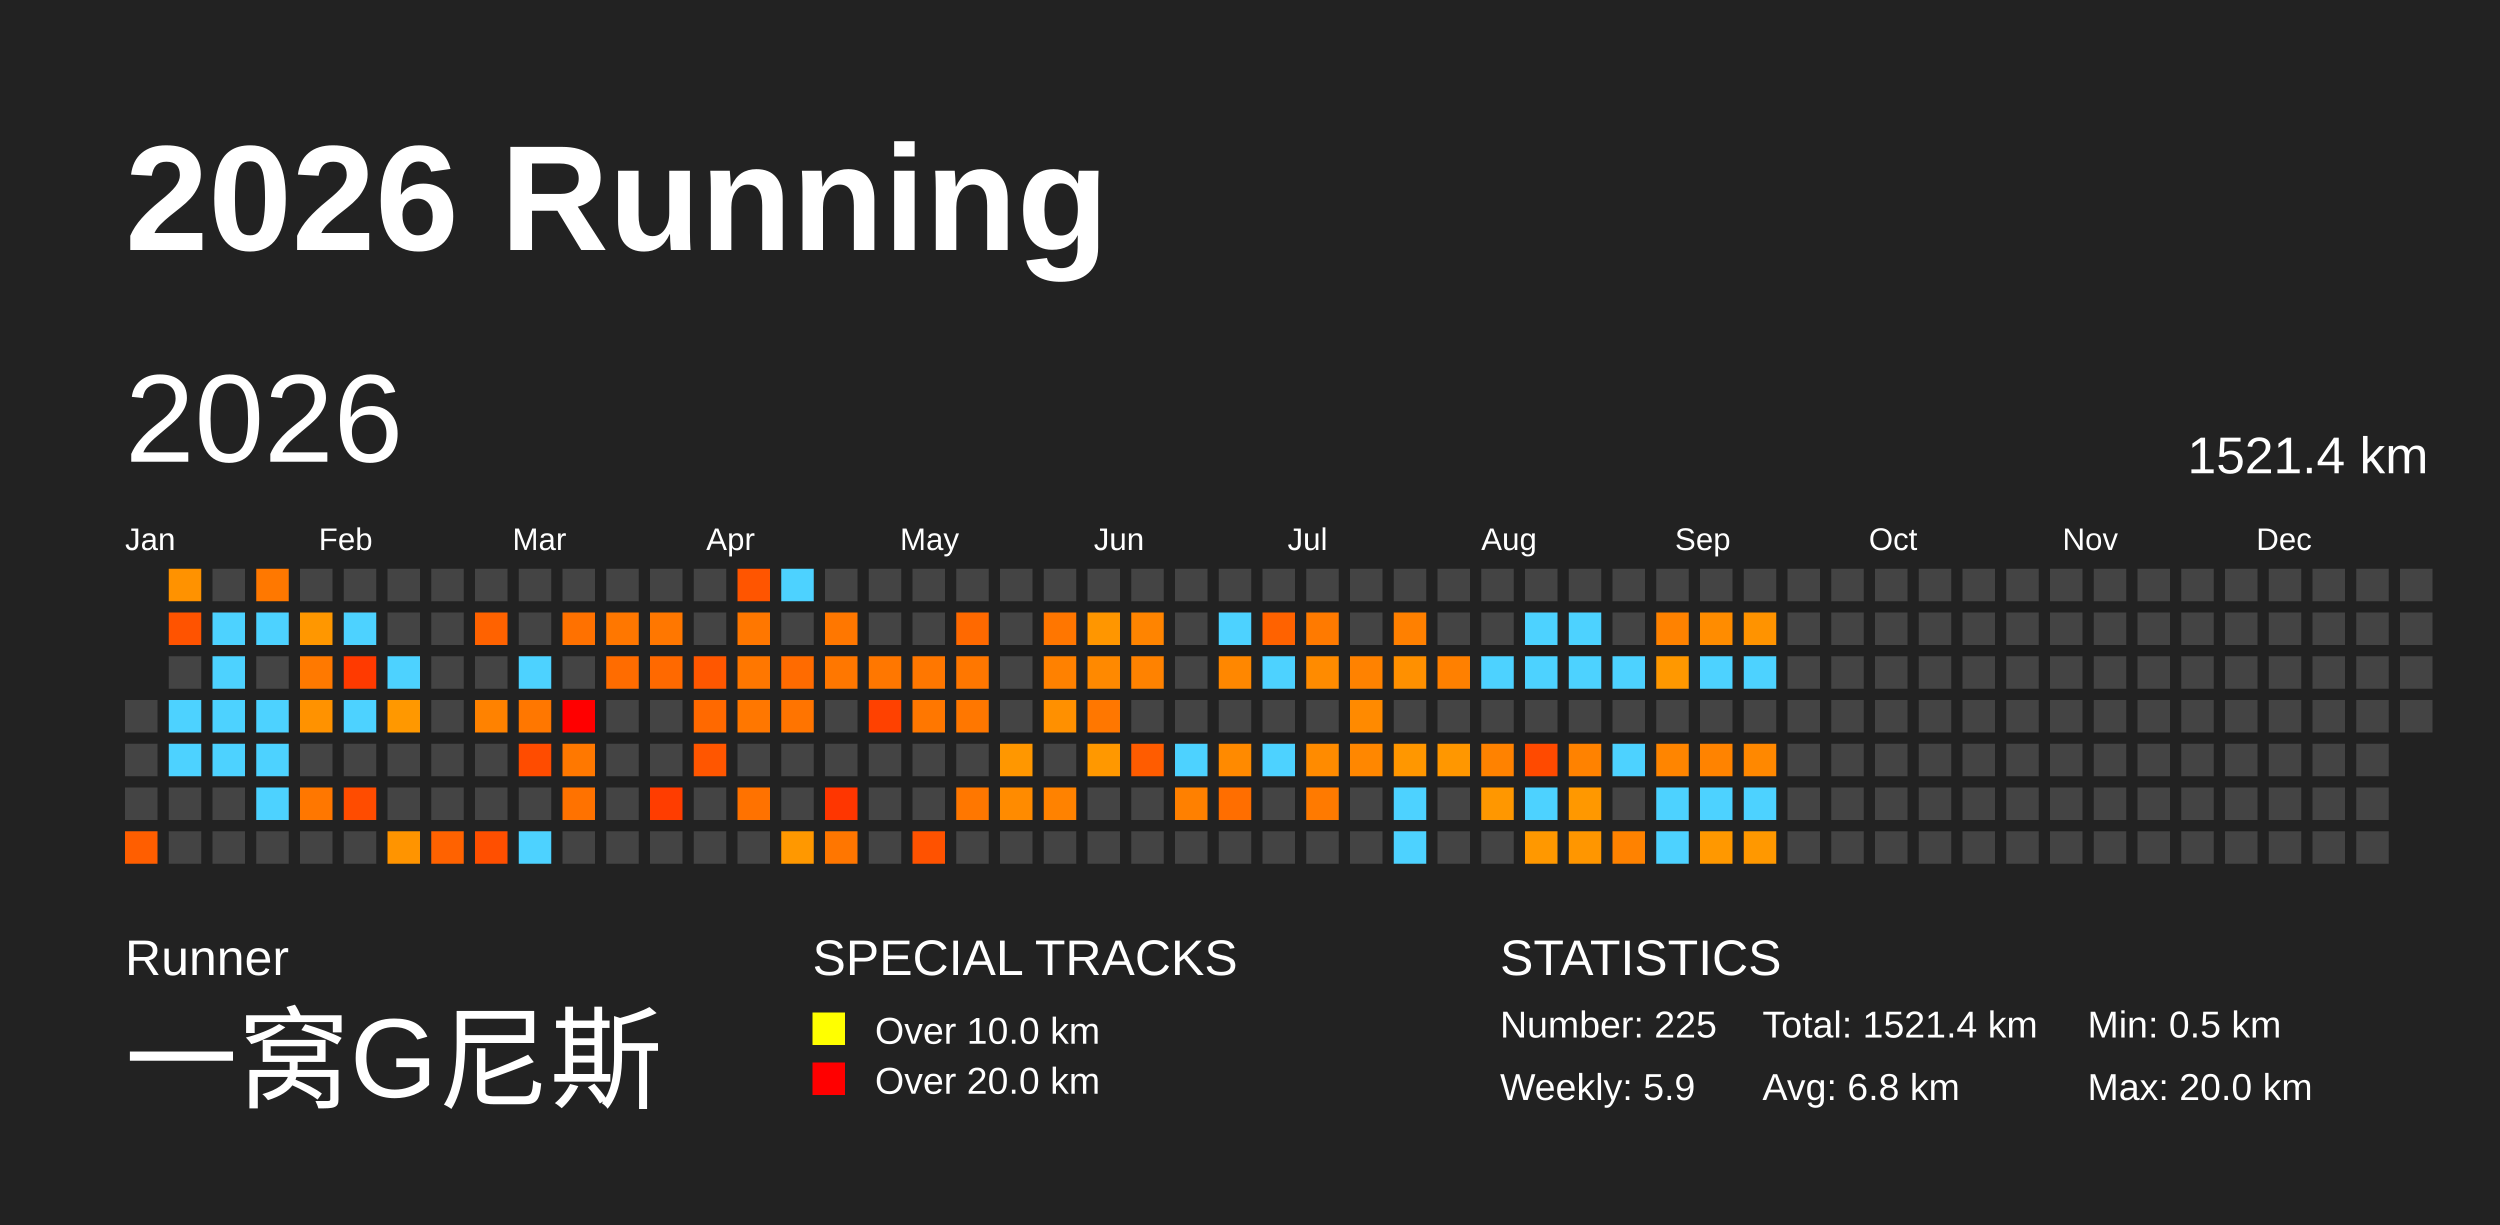
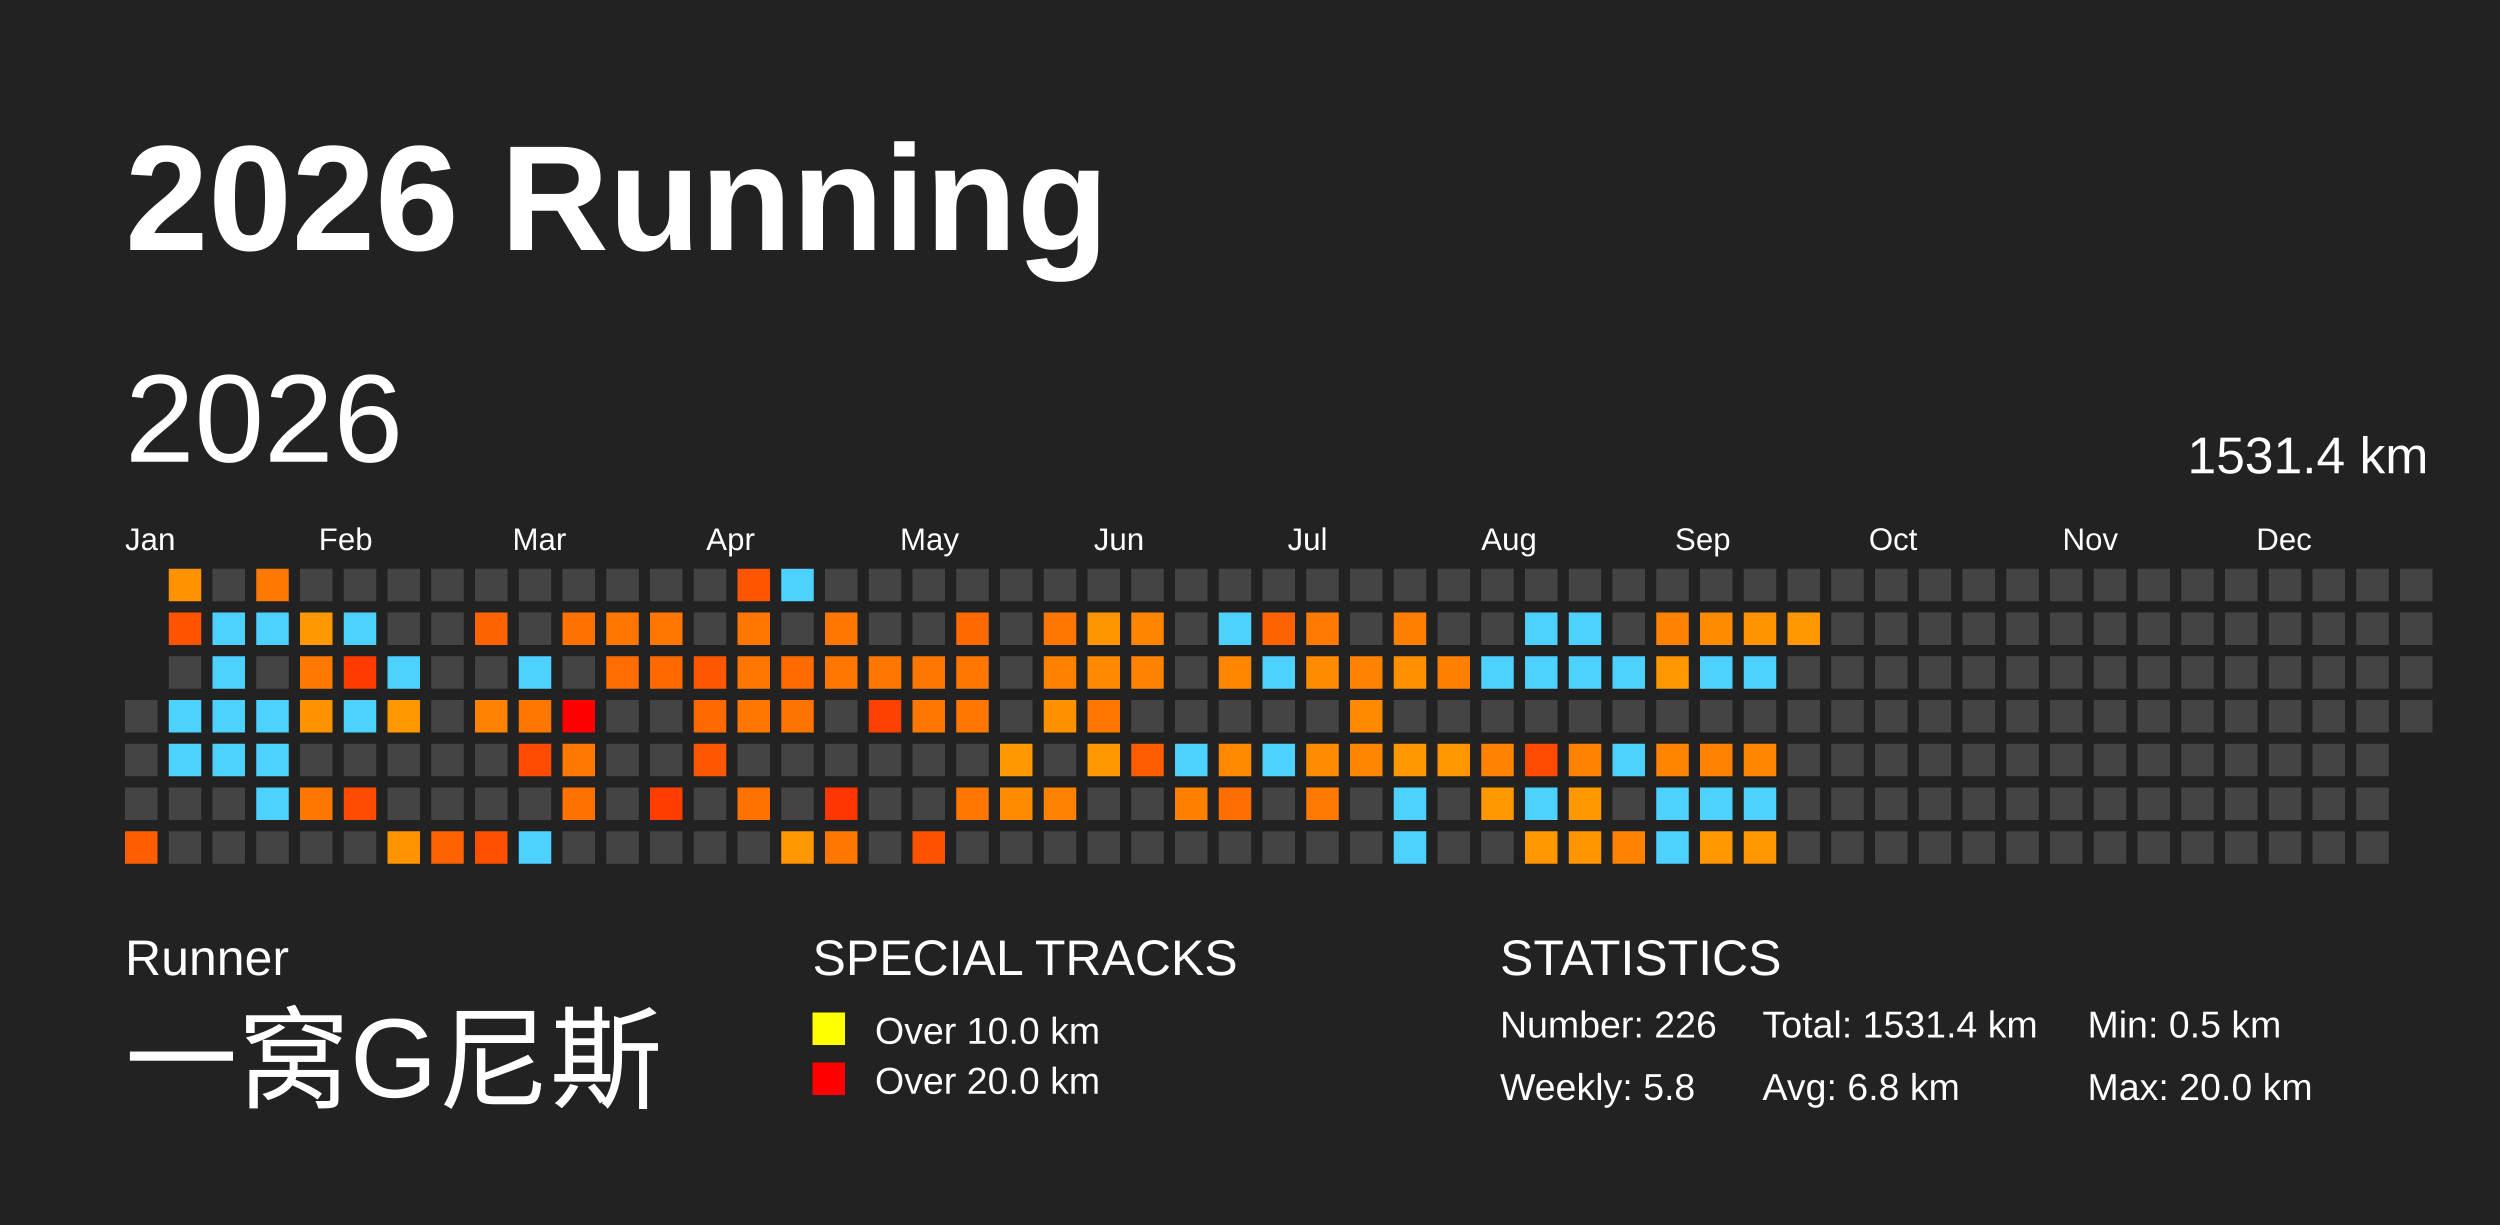
<svg xmlns="http://www.w3.org/2000/svg" baseProfile="full" height="98mm" version="1.1" viewBox="0,0,200,98" width="200mm">
  <defs />
  <rect fill="#222222" height="98" width="200" x="0" y="0" />
  <text fill="#FFFFFF" style="font-size:12px; font-family:Arial; font-weight:bold;" x="10" y="20">2026 Running</text>
  <text fill="#FFFFFF" style="font-size:4px; font-family:Arial" x="10" y="78">Runner</text>
  <text fill="#FFFFFF" style="font-size:9px; font-family:Arial" x="10" y="88">一窝G尼斯</text>
  <text fill="#FFFFFF" style="font-size:4px; font-family:Arial" x="65" y="78">SPECIAL TRACKS</text>
  <rect fill="yellow" height="2.6" width="2.6" x="65" y="81" />
  <text fill="#FFFFFF" style="font-size:3px; font-family:Arial" x="70" y="83.5">Over 10.0 km</text>
  <rect fill="red" height="2.6" width="2.6" x="65" y="85" />
  <text fill="#FFFFFF" style="font-size:3px; font-family:Arial" x="70" y="87.5">Over 20.0 km</text>
  <text fill="#FFFFFF" style="font-size:4px; font-family:Arial" x="120" y="78">STATISTICS</text>
-   <text fill="#FFFFFF" style="font-size:3px; font-family:Arial" x="120" y="83">Number: 225</text>
-   <text fill="#FFFFFF" style="font-size:3px; font-family:Arial" x="120" y="88">Weekly: 5.9</text>
-   <text fill="#FFFFFF" style="font-size:3px; font-family:Arial" x="141" y="83">Total: 1521.4 km</text>
+   <text fill="#FFFFFF" style="font-size:3px; font-family:Arial" x="120" y="83">Number: 226</text>
+   <text fill="#FFFFFF" style="font-size:3px; font-family:Arial" x="120" y="88">Weekly: 5.8</text>
+   <text fill="#FFFFFF" style="font-size:3px; font-family:Arial" x="141" y="83">Total: 1531.4 km</text>
  <text fill="#FFFFFF" style="font-size:3px; font-family:Arial" x="141" y="88">Avg: 6.8 km</text>
  <text fill="#FFFFFF" style="font-size:3px; font-family:Arial" x="167" y="83">Min: 0.5 km</text>
  <text fill="#FFFFFF" style="font-size:3px; font-family:Arial" x="167" y="88">Max: 20.0 km</text>
  <text dominant-baseline="hanging" fill="#FFFFFF" style="font-size:10.0px; font-family:Arial;" x="10" y="30">2026</text>
-   <text dominant-baseline="hanging" fill="#FFFFFF" style="font-size:4.125px; font-family:Arial;" x="175" y="35">1521.4 km</text>
+   <text dominant-baseline="hanging" fill="#FFFFFF" style="font-size:4.125px; font-family:Arial;" x="175" y="35">1531.4 km</text>
  <text fill="#FFFFFF" style="font-size:2.5px; font-family:Arial" x="10.0" y="44">Jan</text>
  <text fill="#FFFFFF" style="font-size:2.5px; font-family:Arial" x="25.5" y="44">Feb</text>
  <text fill="#FFFFFF" style="font-size:2.5px; font-family:Arial" x="41.0" y="44">Mar</text>
  <text fill="#FFFFFF" style="font-size:2.5px; font-family:Arial" x="56.5" y="44">Apr</text>
  <text fill="#FFFFFF" style="font-size:2.5px; font-family:Arial" x="72.0" y="44">May</text>
  <text fill="#FFFFFF" style="font-size:2.5px; font-family:Arial" x="87.5" y="44">Jun</text>
  <text fill="#FFFFFF" style="font-size:2.5px; font-family:Arial" x="103.0" y="44">Jul</text>
  <text fill="#FFFFFF" style="font-size:2.5px; font-family:Arial" x="118.5" y="44">Aug</text>
  <text fill="#FFFFFF" style="font-size:2.5px; font-family:Arial" x="134.0" y="44">Sep</text>
  <text fill="#FFFFFF" style="font-size:2.5px; font-family:Arial" x="149.5" y="44">Oct</text>
  <text fill="#FFFFFF" style="font-size:2.5px; font-family:Arial" x="165.0" y="44">Nov</text>
  <text fill="#FFFFFF" style="font-size:2.5px; font-family:Arial" x="180.5" y="44">Dec</text>
  <rect fill="#444444" height="2.6" width="2.6" x="10.0" y="56.0" />
  <rect fill="#444444" height="2.6" width="2.6" x="10.0" y="59.5" />
  <rect fill="#444444" height="2.6" width="2.6" x="10.0" y="63.0" />
  <rect fill="#ff5e00" height="2.6" width="2.6" x="10.0" y="66.5" />
  <rect fill="#ff9200" height="2.6" width="2.6" x="13.5" y="45.5" />
  <rect fill="#ff5300" height="2.6" width="2.6" x="13.5" y="49.0" />
  <rect fill="#444444" height="2.6" width="2.6" x="13.5" y="52.5" />
  <rect fill="#4dd2ff" height="2.6" width="2.6" x="13.5" y="56.0" />
  <rect fill="#4dd2ff" height="2.6" width="2.6" x="13.5" y="59.5" />
  <rect fill="#444444" height="2.6" width="2.6" x="13.5" y="63.0" />
  <rect fill="#444444" height="2.6" width="2.6" x="13.5" y="66.5" />
  <rect fill="#444444" height="2.6" width="2.6" x="17.0" y="45.5" />
  <rect fill="#4dd2ff" height="2.6" width="2.6" x="17.0" y="49.0" />
  <rect fill="#4dd2ff" height="2.6" width="2.6" x="17.0" y="52.5" />
  <rect fill="#4dd2ff" height="2.6" width="2.6" x="17.0" y="56.0" />
  <rect fill="#4dd2ff" height="2.6" width="2.6" x="17.0" y="59.5" />
  <rect fill="#444444" height="2.6" width="2.6" x="17.0" y="63.0" />
  <rect fill="#444444" height="2.6" width="2.6" x="17.0" y="66.5" />
  <rect fill="#ff7800" height="2.6" width="2.6" x="20.5" y="45.5" />
  <rect fill="#4dd2ff" height="2.6" width="2.6" x="20.5" y="49.0" />
  <rect fill="#444444" height="2.6" width="2.6" x="20.5" y="52.5" />
  <rect fill="#4dd2ff" height="2.6" width="2.6" x="20.5" y="56.0" />
  <rect fill="#4dd2ff" height="2.6" width="2.6" x="20.5" y="59.5" />
  <rect fill="#4dd2ff" height="2.6" width="2.6" x="20.5" y="63.0" />
  <rect fill="#444444" height="2.6" width="2.6" x="20.5" y="66.5" />
  <rect fill="#444444" height="2.6" width="2.6" x="24.0" y="45.5" />
  <rect fill="#ff9700" height="2.6" width="2.6" x="24.0" y="49.0" />
  <rect fill="#ff7900" height="2.6" width="2.6" x="24.0" y="52.5" />
  <rect fill="#ff9200" height="2.6" width="2.6" x="24.0" y="56.0" />
  <rect fill="#444444" height="2.6" width="2.6" x="24.0" y="59.5" />
  <rect fill="#ff7700" height="2.6" width="2.6" x="24.0" y="63.0" />
  <rect fill="#444444" height="2.6" width="2.6" x="24.0" y="66.5" />
  <rect fill="#444444" height="2.6" width="2.6" x="27.5" y="45.5" />
  <rect fill="#4dd2ff" height="2.6" width="2.6" x="27.5" y="49.0" />
  <rect fill="#ff3a00" height="2.6" width="2.6" x="27.5" y="52.5" />
  <rect fill="#4dd2ff" height="2.6" width="2.6" x="27.5" y="56.0" />
  <rect fill="#444444" height="2.6" width="2.6" x="27.5" y="59.5" />
  <rect fill="#ff4c00" height="2.6" width="2.6" x="27.5" y="63.0" />
  <rect fill="#444444" height="2.6" width="2.6" x="27.5" y="66.5" />
  <rect fill="#444444" height="2.6" width="2.6" x="31.0" y="45.5" />
  <rect fill="#444444" height="2.6" width="2.6" x="31.0" y="49.0" />
  <rect fill="#4dd2ff" height="2.6" width="2.6" x="31.0" y="52.5" />
  <rect fill="#ff9800" height="2.6" width="2.6" x="31.0" y="56.0" />
  <rect fill="#444444" height="2.6" width="2.6" x="31.0" y="59.5" />
  <rect fill="#444444" height="2.6" width="2.6" x="31.0" y="63.0" />
  <rect fill="#ff9400" height="2.6" width="2.6" x="31.0" y="66.5" />
  <rect fill="#444444" height="2.6" width="2.6" x="34.5" y="45.5" />
  <rect fill="#444444" height="2.6" width="2.6" x="34.5" y="49.0" />
  <rect fill="#444444" height="2.6" width="2.6" x="34.5" y="52.5" />
  <rect fill="#444444" height="2.6" width="2.6" x="34.5" y="56.0" />
  <rect fill="#444444" height="2.6" width="2.6" x="34.5" y="59.5" />
  <rect fill="#444444" height="2.6" width="2.6" x="34.5" y="63.0" />
  <rect fill="#ff6200" height="2.6" width="2.6" x="34.5" y="66.5" />
  <rect fill="#444444" height="2.6" width="2.6" x="38.0" y="45.5" />
  <rect fill="#ff6200" height="2.6" width="2.6" x="38.0" y="49.0" />
  <rect fill="#444444" height="2.6" width="2.6" x="38.0" y="52.5" />
  <rect fill="#ff8200" height="2.6" width="2.6" x="38.0" y="56.0" />
  <rect fill="#444444" height="2.6" width="2.6" x="38.0" y="59.5" />
  <rect fill="#444444" height="2.6" width="2.6" x="38.0" y="63.0" />
  <rect fill="#ff4f00" height="2.6" width="2.6" x="38.0" y="66.5" />
  <rect fill="#444444" height="2.6" width="2.6" x="41.5" y="45.5" />
  <rect fill="#444444" height="2.6" width="2.6" x="41.5" y="49.0" />
  <rect fill="#4dd2ff" height="2.6" width="2.6" x="41.5" y="52.5" />
  <rect fill="#ff7700" height="2.6" width="2.6" x="41.5" y="56.0" />
  <rect fill="#ff4c00" height="2.6" width="2.6" x="41.5" y="59.5" />
  <rect fill="#444444" height="2.6" width="2.6" x="41.5" y="63.0" />
  <rect fill="#4dd2ff" height="2.6" width="2.6" x="41.5" y="66.5" />
  <rect fill="#444444" height="2.6" width="2.6" x="45.0" y="45.5" />
  <rect fill="#ff7100" height="2.6" width="2.6" x="45.0" y="49.0" />
  <rect fill="#444444" height="2.6" width="2.6" x="45.0" y="52.5" />
  <rect fill="red" height="2.6" width="2.6" x="45.0" y="56.0" />
  <rect fill="#ff7800" height="2.6" width="2.6" x="45.0" y="59.5" />
  <rect fill="#ff7200" height="2.6" width="2.6" x="45.0" y="63.0" />
  <rect fill="#444444" height="2.6" width="2.6" x="45.0" y="66.5" />
  <rect fill="#444444" height="2.6" width="2.6" x="48.5" y="45.5" />
  <rect fill="#ff7700" height="2.6" width="2.6" x="48.5" y="49.0" />
  <rect fill="#ff6c00" height="2.6" width="2.6" x="48.5" y="52.5" />
  <rect fill="#444444" height="2.6" width="2.6" x="48.5" y="56.0" />
  <rect fill="#444444" height="2.6" width="2.6" x="48.5" y="59.5" />
  <rect fill="#444444" height="2.6" width="2.6" x="48.5" y="63.0" />
  <rect fill="#444444" height="2.6" width="2.6" x="48.5" y="66.5" />
  <rect fill="#444444" height="2.6" width="2.6" x="52.0" y="45.5" />
  <rect fill="#ff7700" height="2.6" width="2.6" x="52.0" y="49.0" />
  <rect fill="#ff6900" height="2.6" width="2.6" x="52.0" y="52.5" />
  <rect fill="#444444" height="2.6" width="2.6" x="52.0" y="56.0" />
  <rect fill="#444444" height="2.6" width="2.6" x="52.0" y="59.5" />
  <rect fill="#ff3d00" height="2.6" width="2.6" x="52.0" y="63.0" />
  <rect fill="#444444" height="2.6" width="2.6" x="52.0" y="66.5" />
  <rect fill="#444444" height="2.6" width="2.6" x="55.5" y="45.5" />
  <rect fill="#444444" height="2.6" width="2.6" x="55.5" y="49.0" />
  <rect fill="#ff5700" height="2.6" width="2.6" x="55.5" y="52.5" />
  <rect fill="#ff6900" height="2.6" width="2.6" x="55.5" y="56.0" />
  <rect fill="#ff5600" height="2.6" width="2.6" x="55.5" y="59.5" />
  <rect fill="#444444" height="2.6" width="2.6" x="55.5" y="63.0" />
  <rect fill="#444444" height="2.6" width="2.6" x="55.5" y="66.5" />
  <rect fill="#ff5500" height="2.6" width="2.6" x="59.0" y="45.5" />
  <rect fill="#ff7700" height="2.6" width="2.6" x="59.0" y="49.0" />
  <rect fill="#ff7700" height="2.6" width="2.6" x="59.0" y="52.5" />
  <rect fill="#ff7700" height="2.6" width="2.6" x="59.0" y="56.0" />
  <rect fill="#444444" height="2.6" width="2.6" x="59.0" y="59.5" />
  <rect fill="#ff7200" height="2.6" width="2.6" x="59.0" y="63.0" />
  <rect fill="#444444" height="2.6" width="2.6" x="59.0" y="66.5" />
  <rect fill="#4dd2ff" height="2.6" width="2.6" x="62.5" y="45.5" />
  <rect fill="#444444" height="2.6" width="2.6" x="62.5" y="49.0" />
  <rect fill="#ff6b00" height="2.6" width="2.6" x="62.5" y="52.5" />
  <rect fill="#ff7400" height="2.6" width="2.6" x="62.5" y="56.0" />
  <rect fill="#444444" height="2.6" width="2.6" x="62.5" y="59.5" />
  <rect fill="#444444" height="2.6" width="2.6" x="62.5" y="63.0" />
  <rect fill="#ff9800" height="2.6" width="2.6" x="62.5" y="66.5" />
  <rect fill="#444444" height="2.6" width="2.6" x="66.0" y="45.5" />
  <rect fill="#ff7700" height="2.6" width="2.6" x="66.0" y="49.0" />
  <rect fill="#ff7700" height="2.6" width="2.6" x="66.0" y="52.5" />
  <rect fill="#444444" height="2.6" width="2.6" x="66.0" y="56.0" />
  <rect fill="#444444" height="2.6" width="2.6" x="66.0" y="59.5" />
  <rect fill="#ff3600" height="2.6" width="2.6" x="66.0" y="63.0" />
  <rect fill="#ff7600" height="2.6" width="2.6" x="66.0" y="66.5" />
  <rect fill="#444444" height="2.6" width="2.6" x="69.5" y="45.5" />
  <rect fill="#444444" height="2.6" width="2.6" x="69.5" y="49.0" />
  <rect fill="#ff7700" height="2.6" width="2.6" x="69.5" y="52.5" />
  <rect fill="#ff4100" height="2.6" width="2.6" x="69.5" y="56.0" />
  <rect fill="#444444" height="2.6" width="2.6" x="69.5" y="59.5" />
  <rect fill="#444444" height="2.6" width="2.6" x="69.5" y="63.0" />
  <rect fill="#444444" height="2.6" width="2.6" x="69.5" y="66.5" />
  <rect fill="#444444" height="2.6" width="2.6" x="73.0" y="45.5" />
  <rect fill="#444444" height="2.6" width="2.6" x="73.0" y="49.0" />
  <rect fill="#ff7700" height="2.6" width="2.6" x="73.0" y="52.5" />
  <rect fill="#ff7700" height="2.6" width="2.6" x="73.0" y="56.0" />
  <rect fill="#444444" height="2.6" width="2.6" x="73.0" y="59.5" />
  <rect fill="#444444" height="2.6" width="2.6" x="73.0" y="63.0" />
  <rect fill="#ff5200" height="2.6" width="2.6" x="73.0" y="66.5" />
  <rect fill="#444444" height="2.6" width="2.6" x="76.5" y="45.5" />
  <rect fill="#ff6900" height="2.6" width="2.6" x="76.5" y="49.0" />
  <rect fill="#ff7700" height="2.6" width="2.6" x="76.5" y="52.5" />
  <rect fill="#ff7700" height="2.6" width="2.6" x="76.5" y="56.0" />
  <rect fill="#444444" height="2.6" width="2.6" x="76.5" y="59.5" />
  <rect fill="#ff7700" height="2.6" width="2.6" x="76.5" y="63.0" />
  <rect fill="#444444" height="2.6" width="2.6" x="76.5" y="66.5" />
  <rect fill="#444444" height="2.6" width="2.6" x="80.0" y="45.5" />
  <rect fill="#444444" height="2.6" width="2.6" x="80.0" y="49.0" />
  <rect fill="#444444" height="2.6" width="2.6" x="80.0" y="52.5" />
  <rect fill="#444444" height="2.6" width="2.6" x="80.0" y="56.0" />
  <rect fill="#ff9700" height="2.6" width="2.6" x="80.0" y="59.5" />
  <rect fill="#ff8b00" height="2.6" width="2.6" x="80.0" y="63.0" />
  <rect fill="#444444" height="2.6" width="2.6" x="80.0" y="66.5" />
  <rect fill="#444444" height="2.6" width="2.6" x="83.5" y="45.5" />
  <rect fill="#ff7600" height="2.6" width="2.6" x="83.5" y="49.0" />
  <rect fill="#ff8100" height="2.6" width="2.6" x="83.5" y="52.5" />
  <rect fill="#ff9000" height="2.6" width="2.6" x="83.5" y="56.0" />
  <rect fill="#444444" height="2.6" width="2.6" x="83.5" y="59.5" />
  <rect fill="#ff8200" height="2.6" width="2.6" x="83.5" y="63.0" />
  <rect fill="#444444" height="2.6" width="2.6" x="83.5" y="66.5" />
  <rect fill="#444444" height="2.6" width="2.6" x="87.0" y="45.5" />
  <rect fill="#ff9600" height="2.6" width="2.6" x="87.0" y="49.0" />
  <rect fill="#ff8900" height="2.6" width="2.6" x="87.0" y="52.5" />
  <rect fill="#ff7700" height="2.6" width="2.6" x="87.0" y="56.0" />
  <rect fill="#ff9800" height="2.6" width="2.6" x="87.0" y="59.5" />
  <rect fill="#444444" height="2.6" width="2.6" x="87.0" y="63.0" />
  <rect fill="#444444" height="2.6" width="2.6" x="87.0" y="66.5" />
  <rect fill="#444444" height="2.6" width="2.6" x="90.5" y="45.5" />
  <rect fill="#ff8400" height="2.6" width="2.6" x="90.5" y="49.0" />
  <rect fill="#ff8200" height="2.6" width="2.6" x="90.5" y="52.5" />
  <rect fill="#444444" height="2.6" width="2.6" x="90.5" y="56.0" />
  <rect fill="#ff5c00" height="2.6" width="2.6" x="90.5" y="59.5" />
  <rect fill="#444444" height="2.6" width="2.6" x="90.5" y="63.0" />
  <rect fill="#444444" height="2.6" width="2.6" x="90.5" y="66.5" />
  <rect fill="#444444" height="2.6" width="2.6" x="94.0" y="45.5" />
  <rect fill="#444444" height="2.6" width="2.6" x="94.0" y="49.0" />
  <rect fill="#444444" height="2.6" width="2.6" x="94.0" y="52.5" />
  <rect fill="#444444" height="2.6" width="2.6" x="94.0" y="56.0" />
  <rect fill="#4dd2ff" height="2.6" width="2.6" x="94.0" y="59.5" />
  <rect fill="#ff8000" height="2.6" width="2.6" x="94.0" y="63.0" />
  <rect fill="#444444" height="2.6" width="2.6" x="94.0" y="66.5" />
  <rect fill="#444444" height="2.6" width="2.6" x="97.5" y="45.5" />
  <rect fill="#4dd2ff" height="2.6" width="2.6" x="97.5" y="49.0" />
  <rect fill="#ff8700" height="2.6" width="2.6" x="97.5" y="52.5" />
  <rect fill="#444444" height="2.6" width="2.6" x="97.5" y="56.0" />
  <rect fill="#ff8a00" height="2.6" width="2.6" x="97.5" y="59.5" />
  <rect fill="#ff6e00" height="2.6" width="2.6" x="97.5" y="63.0" />
  <rect fill="#444444" height="2.6" width="2.6" x="97.5" y="66.5" />
  <rect fill="#444444" height="2.6" width="2.6" x="101.0" y="45.5" />
  <rect fill="#ff6200" height="2.6" width="2.6" x="101.0" y="49.0" />
  <rect fill="#4dd2ff" height="2.6" width="2.6" x="101.0" y="52.5" />
  <rect fill="#444444" height="2.6" width="2.6" x="101.0" y="56.0" />
  <rect fill="#4dd2ff" height="2.6" width="2.6" x="101.0" y="59.5" />
  <rect fill="#444444" height="2.6" width="2.6" x="101.0" y="63.0" />
  <rect fill="#444444" height="2.6" width="2.6" x="101.0" y="66.5" />
  <rect fill="#444444" height="2.6" width="2.6" x="104.5" y="45.5" />
  <rect fill="#ff7a00" height="2.6" width="2.6" x="104.5" y="49.0" />
  <rect fill="#ff8b00" height="2.6" width="2.6" x="104.5" y="52.5" />
  <rect fill="#444444" height="2.6" width="2.6" x="104.5" y="56.0" />
  <rect fill="#ff8b00" height="2.6" width="2.6" x="104.5" y="59.5" />
  <rect fill="#ff7a00" height="2.6" width="2.6" x="104.5" y="63.0" />
  <rect fill="#444444" height="2.6" width="2.6" x="104.5" y="66.5" />
  <rect fill="#444444" height="2.6" width="2.6" x="108.0" y="45.5" />
  <rect fill="#444444" height="2.6" width="2.6" x="108.0" y="49.0" />
  <rect fill="#ff8200" height="2.6" width="2.6" x="108.0" y="52.5" />
  <rect fill="#ff8a00" height="2.6" width="2.6" x="108.0" y="56.0" />
  <rect fill="#ff8700" height="2.6" width="2.6" x="108.0" y="59.5" />
  <rect fill="#444444" height="2.6" width="2.6" x="108.0" y="63.0" />
  <rect fill="#444444" height="2.6" width="2.6" x="108.0" y="66.5" />
  <rect fill="#444444" height="2.6" width="2.6" x="111.5" y="45.5" />
  <rect fill="#ff8000" height="2.6" width="2.6" x="111.5" y="49.0" />
  <rect fill="#ff9000" height="2.6" width="2.6" x="111.5" y="52.5" />
  <rect fill="#444444" height="2.6" width="2.6" x="111.5" y="56.0" />
  <rect fill="#ff9700" height="2.6" width="2.6" x="111.5" y="59.5" />
  <rect fill="#4dd2ff" height="2.6" width="2.6" x="111.5" y="63.0" />
  <rect fill="#4dd2ff" height="2.6" width="2.6" x="111.5" y="66.5" />
  <rect fill="#444444" height="2.6" width="2.6" x="115.0" y="45.5" />
  <rect fill="#444444" height="2.6" width="2.6" x="115.0" y="49.0" />
  <rect fill="#ff8000" height="2.6" width="2.6" x="115.0" y="52.5" />
  <rect fill="#444444" height="2.6" width="2.6" x="115.0" y="56.0" />
  <rect fill="#ff9700" height="2.6" width="2.6" x="115.0" y="59.5" />
  <rect fill="#444444" height="2.6" width="2.6" x="115.0" y="63.0" />
  <rect fill="#444444" height="2.6" width="2.6" x="115.0" y="66.5" />
  <rect fill="#444444" height="2.6" width="2.6" x="118.5" y="45.5" />
  <rect fill="#444444" height="2.6" width="2.6" x="118.5" y="49.0" />
  <rect fill="#4dd2ff" height="2.6" width="2.6" x="118.5" y="52.5" />
  <rect fill="#444444" height="2.6" width="2.6" x="118.5" y="56.0" />
  <rect fill="#ff8200" height="2.6" width="2.6" x="118.5" y="59.5" />
  <rect fill="#ff9700" height="2.6" width="2.6" x="118.5" y="63.0" />
  <rect fill="#444444" height="2.6" width="2.6" x="118.5" y="66.5" />
  <rect fill="#444444" height="2.6" width="2.6" x="122.0" y="45.5" />
  <rect fill="#4dd2ff" height="2.6" width="2.6" x="122.0" y="49.0" />
  <rect fill="#4dd2ff" height="2.6" width="2.6" x="122.0" y="52.5" />
  <rect fill="#444444" height="2.6" width="2.6" x="122.0" y="56.0" />
  <rect fill="#ff4a00" height="2.6" width="2.6" x="122.0" y="59.5" />
  <rect fill="#4dd2ff" height="2.6" width="2.6" x="122.0" y="63.0" />
  <rect fill="#ff9800" height="2.6" width="2.6" x="122.0" y="66.5" />
  <rect fill="#444444" height="2.6" width="2.6" x="125.5" y="45.5" />
  <rect fill="#4dd2ff" height="2.6" width="2.6" x="125.5" y="49.0" />
  <rect fill="#4dd2ff" height="2.6" width="2.6" x="125.5" y="52.5" />
  <rect fill="#444444" height="2.6" width="2.6" x="125.5" y="56.0" />
  <rect fill="#ff8200" height="2.6" width="2.6" x="125.5" y="59.5" />
  <rect fill="#ff9800" height="2.6" width="2.6" x="125.5" y="63.0" />
  <rect fill="#ff9600" height="2.6" width="2.6" x="125.5" y="66.5" />
  <rect fill="#444444" height="2.6" width="2.6" x="129.0" y="45.5" />
  <rect fill="#444444" height="2.6" width="2.6" x="129.0" y="49.0" />
  <rect fill="#4dd2ff" height="2.6" width="2.6" x="129.0" y="52.5" />
  <rect fill="#444444" height="2.6" width="2.6" x="129.0" y="56.0" />
  <rect fill="#4dd2ff" height="2.6" width="2.6" x="129.0" y="59.5" />
  <rect fill="#444444" height="2.6" width="2.6" x="129.0" y="63.0" />
  <rect fill="#ff8200" height="2.6" width="2.6" x="129.0" y="66.5" />
  <rect fill="#444444" height="2.6" width="2.6" x="132.5" y="45.5" />
  <rect fill="#ff8200" height="2.6" width="2.6" x="132.5" y="49.0" />
  <rect fill="#ff9800" height="2.6" width="2.6" x="132.5" y="52.5" />
  <rect fill="#444444" height="2.6" width="2.6" x="132.5" y="56.0" />
  <rect fill="#ff8500" height="2.6" width="2.6" x="132.5" y="59.5" />
  <rect fill="#4dd2ff" height="2.6" width="2.6" x="132.5" y="63.0" />
  <rect fill="#4dd2ff" height="2.6" width="2.6" x="132.5" y="66.5" />
  <rect fill="#444444" height="2.6" width="2.6" x="136.0" y="45.5" />
  <rect fill="#ff8c00" height="2.6" width="2.6" x="136.0" y="49.0" />
  <rect fill="#4dd2ff" height="2.6" width="2.6" x="136.0" y="52.5" />
  <rect fill="#444444" height="2.6" width="2.6" x="136.0" y="56.0" />
  <rect fill="#ff8300" height="2.6" width="2.6" x="136.0" y="59.5" />
  <rect fill="#4dd2ff" height="2.6" width="2.6" x="136.0" y="63.0" />
  <rect fill="#ff9800" height="2.6" width="2.6" x="136.0" y="66.5" />
  <rect fill="#444444" height="2.6" width="2.6" x="139.5" y="45.5" />
  <rect fill="#ff9300" height="2.6" width="2.6" x="139.5" y="49.0" />
  <rect fill="#4dd2ff" height="2.6" width="2.6" x="139.5" y="52.5" />
  <rect fill="#444444" height="2.6" width="2.6" x="139.5" y="56.0" />
  <rect fill="#ff8800" height="2.6" width="2.6" x="139.5" y="59.5" />
  <rect fill="#4dd2ff" height="2.6" width="2.6" x="139.5" y="63.0" />
  <rect fill="#ff9800" height="2.6" width="2.6" x="139.5" y="66.5" />
  <rect fill="#444444" height="2.6" width="2.6" x="143.0" y="45.5" />
-   <rect fill="#444444" height="2.6" width="2.6" x="143.0" y="49.0" />
+   <rect fill="#ff9800" height="2.6" width="2.6" x="143.0" y="49.0" />
  <rect fill="#444444" height="2.6" width="2.6" x="143.0" y="52.5" />
  <rect fill="#444444" height="2.6" width="2.6" x="143.0" y="56.0" />
  <rect fill="#444444" height="2.6" width="2.6" x="143.0" y="59.5" />
  <rect fill="#444444" height="2.6" width="2.6" x="143.0" y="63.0" />
  <rect fill="#444444" height="2.6" width="2.6" x="143.0" y="66.5" />
  <rect fill="#444444" height="2.6" width="2.6" x="146.5" y="45.5" />
  <rect fill="#444444" height="2.6" width="2.6" x="146.5" y="49.0" />
  <rect fill="#444444" height="2.6" width="2.6" x="146.5" y="52.5" />
  <rect fill="#444444" height="2.6" width="2.6" x="146.5" y="56.0" />
  <rect fill="#444444" height="2.6" width="2.6" x="146.5" y="59.5" />
  <rect fill="#444444" height="2.6" width="2.6" x="146.5" y="63.0" />
  <rect fill="#444444" height="2.6" width="2.6" x="146.5" y="66.5" />
  <rect fill="#444444" height="2.6" width="2.6" x="150.0" y="45.5" />
  <rect fill="#444444" height="2.6" width="2.6" x="150.0" y="49.0" />
  <rect fill="#444444" height="2.6" width="2.6" x="150.0" y="52.5" />
  <rect fill="#444444" height="2.6" width="2.6" x="150.0" y="56.0" />
  <rect fill="#444444" height="2.6" width="2.6" x="150.0" y="59.5" />
  <rect fill="#444444" height="2.6" width="2.6" x="150.0" y="63.0" />
  <rect fill="#444444" height="2.6" width="2.6" x="150.0" y="66.5" />
  <rect fill="#444444" height="2.6" width="2.6" x="153.5" y="45.5" />
  <rect fill="#444444" height="2.6" width="2.6" x="153.5" y="49.0" />
  <rect fill="#444444" height="2.6" width="2.6" x="153.5" y="52.5" />
  <rect fill="#444444" height="2.6" width="2.6" x="153.5" y="56.0" />
  <rect fill="#444444" height="2.6" width="2.6" x="153.5" y="59.5" />
  <rect fill="#444444" height="2.6" width="2.6" x="153.5" y="63.0" />
  <rect fill="#444444" height="2.6" width="2.6" x="153.5" y="66.5" />
  <rect fill="#444444" height="2.6" width="2.6" x="157.0" y="45.5" />
  <rect fill="#444444" height="2.6" width="2.6" x="157.0" y="49.0" />
  <rect fill="#444444" height="2.6" width="2.6" x="157.0" y="52.5" />
  <rect fill="#444444" height="2.6" width="2.6" x="157.0" y="56.0" />
  <rect fill="#444444" height="2.6" width="2.6" x="157.0" y="59.5" />
  <rect fill="#444444" height="2.6" width="2.6" x="157.0" y="63.0" />
  <rect fill="#444444" height="2.6" width="2.6" x="157.0" y="66.5" />
  <rect fill="#444444" height="2.6" width="2.6" x="160.5" y="45.5" />
  <rect fill="#444444" height="2.6" width="2.6" x="160.5" y="49.0" />
  <rect fill="#444444" height="2.6" width="2.6" x="160.5" y="52.5" />
  <rect fill="#444444" height="2.6" width="2.6" x="160.5" y="56.0" />
  <rect fill="#444444" height="2.6" width="2.6" x="160.5" y="59.5" />
  <rect fill="#444444" height="2.6" width="2.6" x="160.5" y="63.0" />
  <rect fill="#444444" height="2.6" width="2.6" x="160.5" y="66.5" />
  <rect fill="#444444" height="2.6" width="2.6" x="164.0" y="45.5" />
  <rect fill="#444444" height="2.6" width="2.6" x="164.0" y="49.0" />
  <rect fill="#444444" height="2.6" width="2.6" x="164.0" y="52.5" />
  <rect fill="#444444" height="2.6" width="2.6" x="164.0" y="56.0" />
  <rect fill="#444444" height="2.6" width="2.6" x="164.0" y="59.5" />
  <rect fill="#444444" height="2.6" width="2.6" x="164.0" y="63.0" />
  <rect fill="#444444" height="2.6" width="2.6" x="164.0" y="66.5" />
  <rect fill="#444444" height="2.6" width="2.6" x="167.5" y="45.5" />
  <rect fill="#444444" height="2.6" width="2.6" x="167.5" y="49.0" />
  <rect fill="#444444" height="2.6" width="2.6" x="167.5" y="52.5" />
  <rect fill="#444444" height="2.6" width="2.6" x="167.5" y="56.0" />
  <rect fill="#444444" height="2.6" width="2.6" x="167.5" y="59.5" />
  <rect fill="#444444" height="2.6" width="2.6" x="167.5" y="63.0" />
  <rect fill="#444444" height="2.6" width="2.6" x="167.5" y="66.5" />
  <rect fill="#444444" height="2.6" width="2.6" x="171.0" y="45.5" />
  <rect fill="#444444" height="2.6" width="2.6" x="171.0" y="49.0" />
  <rect fill="#444444" height="2.6" width="2.6" x="171.0" y="52.5" />
  <rect fill="#444444" height="2.6" width="2.6" x="171.0" y="56.0" />
  <rect fill="#444444" height="2.6" width="2.6" x="171.0" y="59.5" />
  <rect fill="#444444" height="2.6" width="2.6" x="171.0" y="63.0" />
  <rect fill="#444444" height="2.6" width="2.6" x="171.0" y="66.5" />
  <rect fill="#444444" height="2.6" width="2.6" x="174.5" y="45.5" />
  <rect fill="#444444" height="2.6" width="2.6" x="174.5" y="49.0" />
  <rect fill="#444444" height="2.6" width="2.6" x="174.5" y="52.5" />
  <rect fill="#444444" height="2.6" width="2.6" x="174.5" y="56.0" />
  <rect fill="#444444" height="2.6" width="2.6" x="174.5" y="59.5" />
  <rect fill="#444444" height="2.6" width="2.6" x="174.5" y="63.0" />
  <rect fill="#444444" height="2.6" width="2.6" x="174.5" y="66.5" />
  <rect fill="#444444" height="2.6" width="2.6" x="178.0" y="45.5" />
  <rect fill="#444444" height="2.6" width="2.6" x="178.0" y="49.0" />
  <rect fill="#444444" height="2.6" width="2.6" x="178.0" y="52.5" />
  <rect fill="#444444" height="2.6" width="2.6" x="178.0" y="56.0" />
  <rect fill="#444444" height="2.6" width="2.6" x="178.0" y="59.5" />
  <rect fill="#444444" height="2.6" width="2.6" x="178.0" y="63.0" />
  <rect fill="#444444" height="2.6" width="2.6" x="178.0" y="66.5" />
  <rect fill="#444444" height="2.6" width="2.6" x="181.5" y="45.5" />
  <rect fill="#444444" height="2.6" width="2.6" x="181.5" y="49.0" />
  <rect fill="#444444" height="2.6" width="2.6" x="181.5" y="52.5" />
  <rect fill="#444444" height="2.6" width="2.6" x="181.5" y="56.0" />
  <rect fill="#444444" height="2.6" width="2.6" x="181.5" y="59.5" />
  <rect fill="#444444" height="2.6" width="2.6" x="181.5" y="63.0" />
  <rect fill="#444444" height="2.6" width="2.6" x="181.5" y="66.5" />
  <rect fill="#444444" height="2.6" width="2.6" x="185.0" y="45.5" />
  <rect fill="#444444" height="2.6" width="2.6" x="185.0" y="49.0" />
  <rect fill="#444444" height="2.6" width="2.6" x="185.0" y="52.5" />
  <rect fill="#444444" height="2.6" width="2.6" x="185.0" y="56.0" />
  <rect fill="#444444" height="2.6" width="2.6" x="185.0" y="59.5" />
  <rect fill="#444444" height="2.6" width="2.6" x="185.0" y="63.0" />
  <rect fill="#444444" height="2.6" width="2.6" x="185.0" y="66.5" />
  <rect fill="#444444" height="2.6" width="2.6" x="188.5" y="45.5" />
  <rect fill="#444444" height="2.6" width="2.6" x="188.5" y="49.0" />
  <rect fill="#444444" height="2.6" width="2.6" x="188.5" y="52.5" />
  <rect fill="#444444" height="2.6" width="2.6" x="188.5" y="56.0" />
  <rect fill="#444444" height="2.6" width="2.6" x="188.5" y="59.5" />
  <rect fill="#444444" height="2.6" width="2.6" x="188.5" y="63.0" />
  <rect fill="#444444" height="2.6" width="2.6" x="188.5" y="66.5" />
  <rect fill="#444444" height="2.6" width="2.6" x="192.0" y="45.5" />
  <rect fill="#444444" height="2.6" width="2.6" x="192.0" y="49.0" />
  <rect fill="#444444" height="2.6" width="2.6" x="192.0" y="52.5" />
  <rect fill="#444444" height="2.6" width="2.6" x="192.0" y="56.0" />
</svg>
